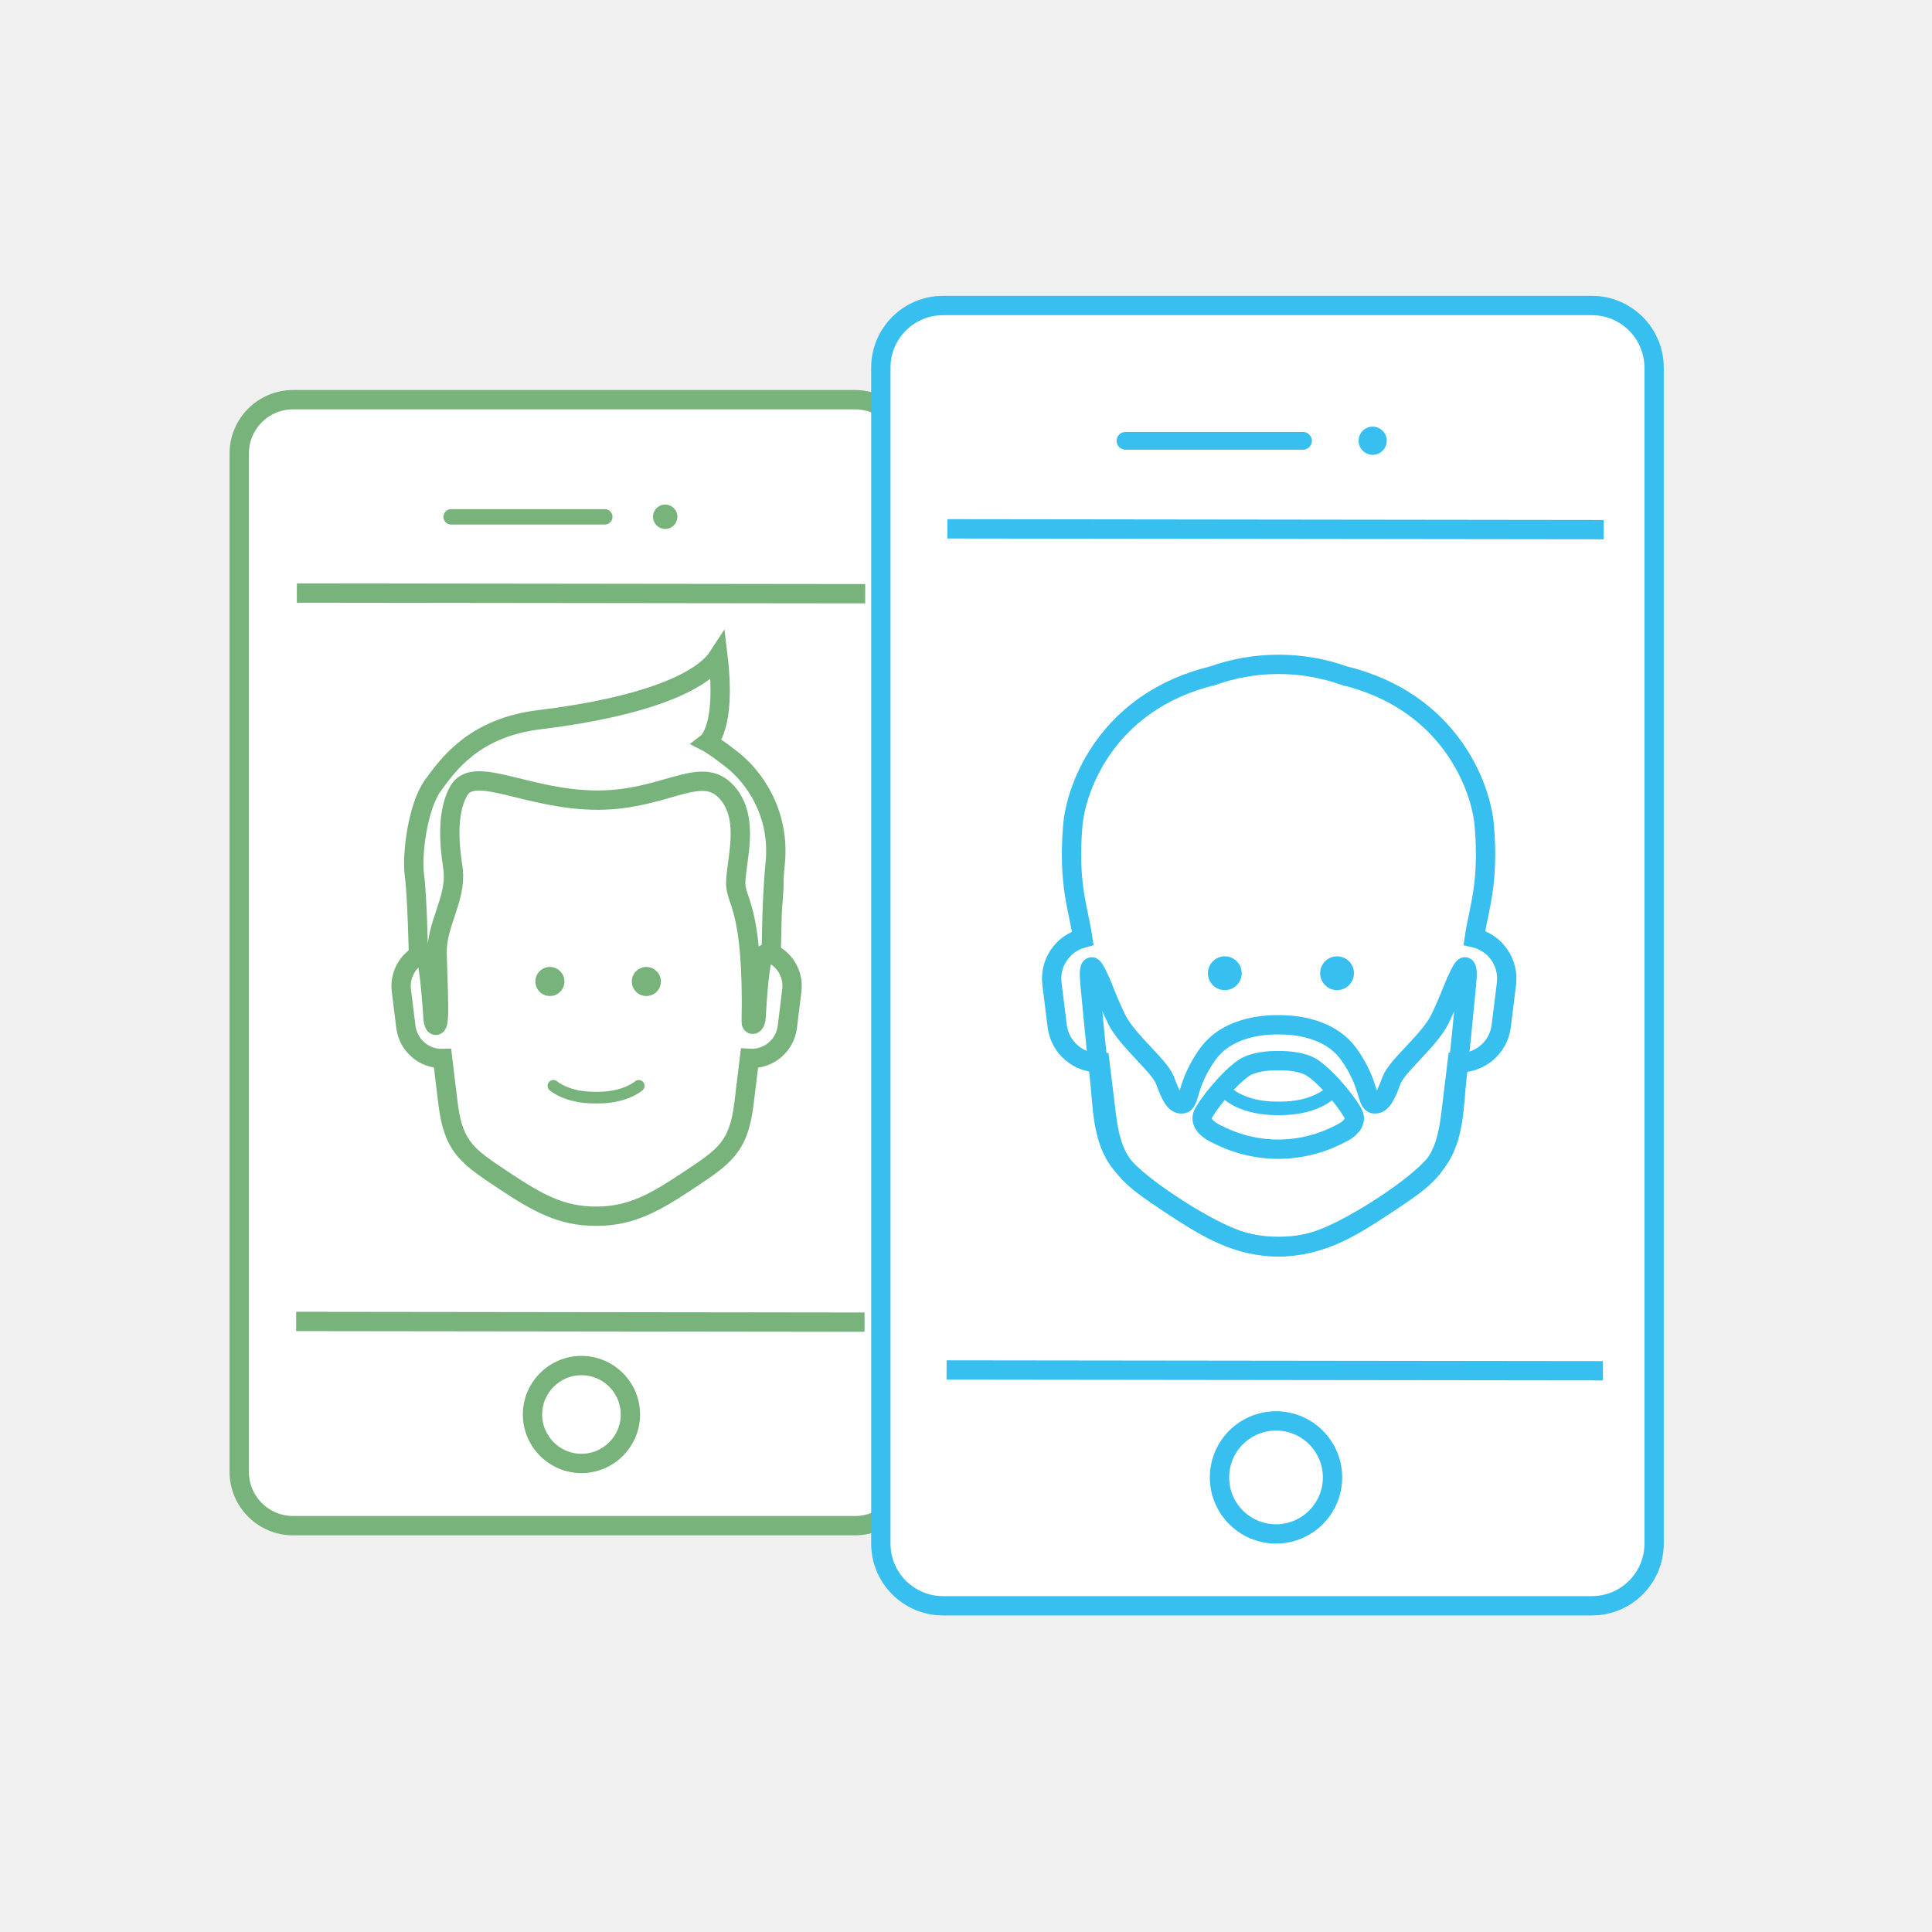
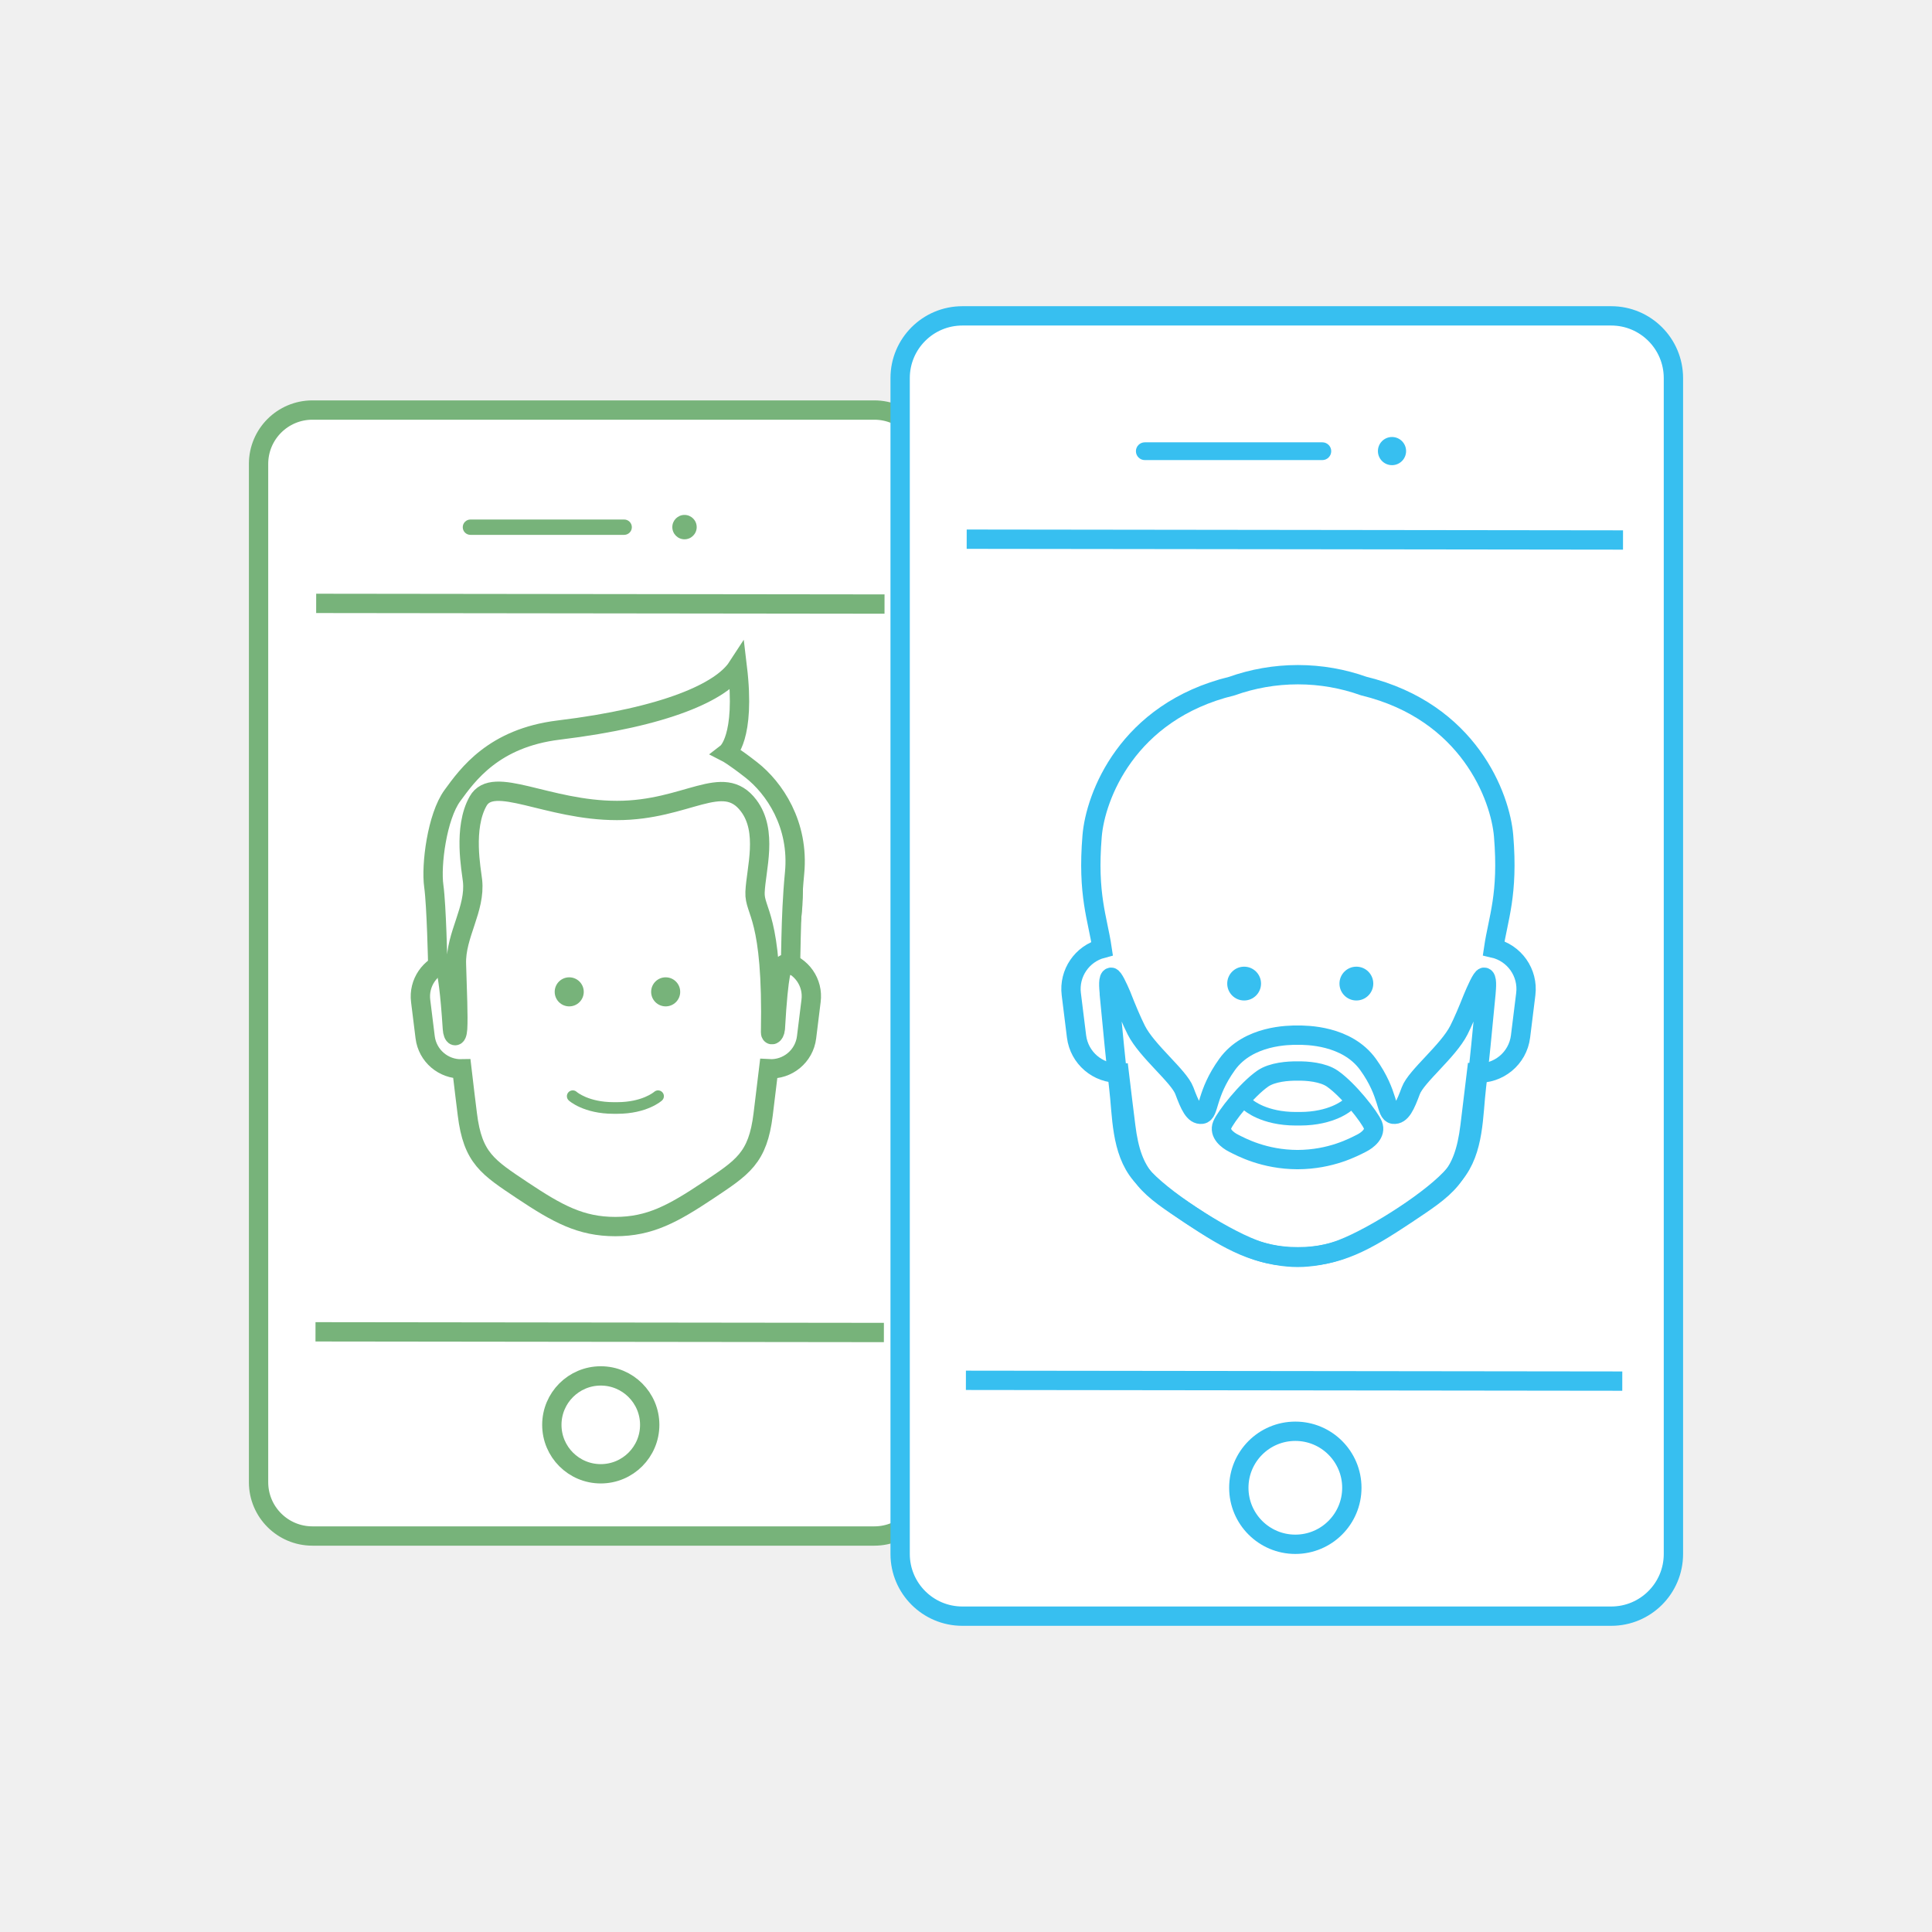
- <svg xmlns="http://www.w3.org/2000/svg" version="1.1" id="Laag_1" x="0px" y="0px" width="100px" height="100px" viewBox="126 253 100 100" enable-background="new 126 253 100 100" xml:space="preserve">
+ <svg xmlns="http://www.w3.org/2000/svg" version="1.1" id="Laag_1" x="0px" y="0px" width="100px" height="100px" viewBox="0 0 100 100" enable-background="new 0 0 100 100" xml:space="preserve">
  <g>
    <g>
-       <path fill="#FFFFFF" stroke="#77B37A" stroke-miterlimit="10" d="M170.254,273.687h-29.083c-1.54,0-2.788,1.249-2.788,2.787    v52.707c0,1.539,1.248,2.787,2.788,2.787h29.085c1.539,0,2.786-1.248,2.786-2.787v-52.706    C173.042,274.936,171.794,273.687,170.254,273.687z" />
-       <path fill="#FFFFFF" stroke="#77B37A" stroke-miterlimit="10" d="M170.75,321.434l-29.42-0.036" />
-       <path fill="#FFFFFF" stroke="#77B37A" stroke-miterlimit="10" d="M141.365,283.696l29.418,0.035" />
-       <path fill="#77B37A" d="M157.704,279.752c0,0.221-0.179,0.397-0.397,0.397h-7.958c-0.219,0-0.398-0.177-0.398-0.397l0,0    c0-0.22,0.18-0.398,0.398-0.398h7.958C157.525,279.354,157.704,279.532,157.704,279.752L157.704,279.752z" />
-       <circle fill="#77B37A" cx="160.43" cy="279.747" r="0.631" />
-       <circle fill="none" stroke="#77B37A" stroke-miterlimit="10" cx="156.096" cy="326.214" r="2.533" />
+       <path fill="#FFFFFF" stroke="#77B37A" stroke-miterlimit="10" d="M45.254,21.224H16.171c-1.54,0-2.788,1.248-2.788,2.787v52.707    c0,1.539,1.248,2.786,2.788,2.786h29.085c1.539,0,2.786-1.247,2.786-2.786V24.011C48.042,22.472,46.794,21.224,45.254,21.224z" />
+       <path fill="#FFFFFF" stroke="#77B37A" stroke-miterlimit="10" d="M45.75,68.97l-29.42-0.035" />
+       <path fill="#FFFFFF" stroke="#77B37A" stroke-miterlimit="10" d="M16.365,31.231l29.418,0.035" />
+       <path fill="#77B37A" d="M32.704,27.288c0,0.221-0.179,0.396-0.397,0.396H24.35c-0.22,0-0.398-0.176-0.398-0.396l0,0    c0-0.22,0.18-0.398,0.398-0.398h7.957C32.525,26.89,32.704,27.068,32.704,27.288L32.704,27.288z" />
+       <circle fill="#77B37A" cx="35.43" cy="27.283" r="0.631" />
+       <circle fill="none" stroke="#77B37A" stroke-miterlimit="10" cx="31.096" cy="73.75" r="2.533" />
    </g>
    <g>
      <g>
        <g id="BALD_5_">
-           <path fill="none" stroke="#77B37A" stroke-miterlimit="10" d="M165.562,302.225c0.196-1.327,0.657-2.378,0.441-4.99      c-0.145-1.73-1.542-5.531-6.223-6.671c-0.915-0.325-1.902-0.505-2.929-0.505c-1.028,0-2.014,0.18-2.93,0.505      c-4.679,1.14-6.076,4.94-6.221,6.671c-0.217,2.624,0.249,3.67,0.443,5.006c-0.887,0.238-1.485,1.095-1.368,2.031l0.234,1.88      c0.12,0.963,0.951,1.661,1.899,1.636c0.112,0.962,0.216,1.787,0.286,2.355c0.278,2.271,1.058,2.738,2.859,3.942      c1.802,1.199,3.004,1.866,4.796,1.866c1.794,0,2.995-0.667,4.798-1.866c1.801-1.204,2.58-1.671,2.858-3.942      c0.069-0.568,0.172-1.396,0.287-2.36c0.973,0.059,1.839-0.646,1.96-1.631l0.232-1.88      C167.108,303.314,166.48,302.437,165.562,302.225z" />
+           <path fill="none" stroke="#77B37A" stroke-miterlimit="10" d="M40.562,49.761c0.195-1.326,0.656-2.377,0.44-4.99      c-0.146-1.729-1.542-5.53-6.224-6.67c-0.914-0.325-1.901-0.506-2.928-0.506c-1.029,0-2.015,0.181-2.931,0.506      c-4.679,1.14-6.075,4.939-6.221,6.67c-0.218,2.625,0.249,3.671,0.442,5.007c-0.887,0.237-1.484,1.095-1.367,2.03l0.233,1.881      c0.12,0.963,0.951,1.66,1.899,1.636c0.111,0.962,0.216,1.787,0.285,2.354c0.279,2.271,1.059,2.738,2.859,3.942      c1.803,1.199,3.004,1.866,4.797,1.866s2.994-0.667,4.797-1.866c1.801-1.204,2.58-1.671,2.858-3.942      c0.069-0.567,0.172-1.396,0.287-2.359c0.974,0.059,1.839-0.646,1.96-1.631l0.232-1.881      C42.107,50.851,41.48,49.974,40.562,49.761z" />
        </g>
-         <circle fill="#77B37A" enable-background="new    " cx="154.463" cy="303.802" r="0.752" />
-         <circle fill="#77B37A" enable-background="new    " cx="159.455" cy="303.802" r="0.752" />
+         <circle fill="#77B37A" cx="29.463" cy="51.338" r="0.752" />
+         <circle fill="#77B37A" cx="34.455" cy="51.338" r="0.752" />
        <g>
-           <path fill="#77B37A" d="M156.942,310.114h-0.178c-1.55,0-2.292-0.66-2.322-0.689c-0.124-0.111-0.133-0.302-0.02-0.425      s0.304-0.133,0.427-0.022c0.004,0.006,0.616,0.533,1.915,0.533h0.178c1.298,0,1.91-0.527,1.918-0.533      c0.122-0.11,0.312-0.101,0.424,0.022c0.114,0.123,0.105,0.313-0.019,0.425C159.235,309.454,158.492,310.114,156.942,310.114z" />
+           <path fill="#77B37A" d="M31.941,57.65h-0.178c-1.55,0-2.291-0.66-2.322-0.689c-0.123-0.11-0.133-0.302-0.02-0.425      s0.305-0.133,0.428-0.021c0.004,0.006,0.615,0.533,1.914,0.533h0.178c1.299,0,1.91-0.527,1.918-0.533      c0.123-0.11,0.312-0.102,0.425,0.021c0.114,0.123,0.104,0.312-0.019,0.425C34.234,56.99,33.492,57.65,31.941,57.65z" />
        </g>
      </g>
      <g id="snit_-_3_1_">
-         <path fill="#FFFFFF" stroke="#77B37A" stroke-miterlimit="10" d="M147.658,302.393c0,0-0.064-3.061-0.205-4.068     c-0.152-1.077,0.167-3.594,0.962-4.681c0.793-1.088,2.139-2.984,5.504-3.392c5.567-0.676,8.429-1.994,9.245-3.247     c0.437,3.666-0.533,4.419-0.533,4.419s0.336,0.172,1.255,0.89c1.181,0.924,2.487,2.813,2.241,5.343     c-0.235,2.423-0.167,4.763-0.235,4.772c-0.066,0.008-0.26-0.114-0.325-0.034c-0.067,0.082-0.261,0.225-0.436,3.32     c-0.041,0.359-0.251,0.37-0.247,0.192c0.121-6.098-0.849-6.219-0.803-7.268c0.051-1.199,0.677-3.141-0.333-4.477     c-1.337-1.765-3.179,0.253-6.812,0.253c-3.634,0-6.406-1.871-7.191-0.481c-0.785,1.388-0.347,3.565-0.289,4.106     c0.166,1.483-0.878,2.814-0.832,4.317c0.042,1.374,0.1,2.743,0.061,3.356c-0.035,0.542-0.245,0.414-0.271,0     c-0.248-3.882-0.535-3.403-0.535-3.403L147.658,302.393z" />
+         <path fill="#FFFFFF" stroke="#77B37A" stroke-miterlimit="10" d="M22.658,49.929c0,0-0.064-3.061-0.205-4.067     c-0.152-1.077,0.167-3.595,0.962-4.681c0.793-1.088,2.14-2.984,5.504-3.393c5.567-0.676,8.429-1.994,9.245-3.247     c0.438,3.666-0.533,4.419-0.533,4.419s0.336,0.172,1.256,0.891c1.18,0.924,2.486,2.812,2.24,5.343     c-0.234,2.423-0.167,4.763-0.234,4.772c-0.066,0.008-0.261-0.115-0.326-0.035c-0.066,0.082-0.26,0.226-0.436,3.32     c-0.041,0.359-0.251,0.37-0.247,0.192c0.121-6.099-0.849-6.22-0.803-7.269c0.051-1.199,0.677-3.141-0.333-4.477     c-1.337-1.766-3.18,0.253-6.812,0.253s-6.406-1.871-7.19-0.481c-0.785,1.389-0.347,3.565-0.289,4.106     c0.166,1.483-0.878,2.813-0.832,4.317c0.042,1.373,0.101,2.742,0.062,3.355c-0.035,0.542-0.246,0.414-0.271,0     c-0.248-3.882-0.535-3.402-0.535-3.402L22.658,49.929z" />
      </g>
    </g>
  </g>
  <g>
    <g>
-       <path fill="#FFFFFF" stroke="#37BFF0" stroke-miterlimit="10" d="M208.396,268.813h-33.584c-1.778,0-3.22,1.442-3.22,3.219v60.864    c0,1.777,1.441,3.219,3.22,3.219h33.586c1.777,0,3.218-1.441,3.218-3.219v-60.863    C211.615,270.256,210.174,268.813,208.396,268.813z" />
-       <path fill="#FFFFFF" stroke="#37BFF0" stroke-miterlimit="10" d="M208.969,323.95l-33.974-0.041" />
-       <path fill="#FFFFFF" stroke="#37BFF0" stroke-miterlimit="10" d="M175.036,280.372l33.971,0.042" />
-       <path fill="#37BFF0" d="M193.904,275.817c0,0.254-0.207,0.46-0.46,0.46h-9.189c-0.253,0-0.46-0.206-0.46-0.46l0,0    c0-0.254,0.207-0.459,0.46-0.459h9.189C193.697,275.358,193.904,275.563,193.904,275.817L193.904,275.817z" />
-       <circle fill="#37BFF0" cx="197.05" cy="275.812" r="0.729" />
-       <circle fill="none" stroke="#37BFF0" stroke-miterlimit="10" cx="192.046" cy="329.471" r="2.925" />
+       <path fill="#FFFFFF" stroke="#37BFF0" stroke-miterlimit="10" d="M83.396,16.349H49.812c-1.778,0-3.221,1.442-3.221,3.22v60.864    c0,1.776,1.441,3.219,3.221,3.219h33.586c1.776,0,3.218-1.441,3.218-3.219V19.569C86.615,17.792,85.174,16.349,83.396,16.349z" />
+       <path fill="#FFFFFF" stroke="#37BFF0" stroke-miterlimit="10" d="M83.969,71.486l-33.974-0.041" />
+       <path fill="#FFFFFF" stroke="#37BFF0" stroke-miterlimit="10" d="M50.036,27.908l33.971,0.042" />
+       <path fill="#37BFF0" d="M68.904,23.353c0,0.254-0.207,0.461-0.461,0.461h-9.188c-0.253,0-0.46-0.207-0.46-0.461l0,0    c0-0.254,0.207-0.459,0.46-0.459h9.188C68.697,22.894,68.904,23.099,68.904,23.353L68.904,23.353z" />
+       <circle fill="#37BFF0" cx="72.05" cy="23.348" r="0.729" />
+       <circle fill="none" stroke="#37BFF0" stroke-miterlimit="10" cx="67.046" cy="77.007" r="2.925" />
    </g>
    <g>
      <g id="BALD_6_">
-         <path fill="none" stroke="#37BFF0" stroke-miterlimit="10" d="M202.313,301.541c0.229-1.545,0.765-2.765,0.514-5.806     c-0.167-2.014-1.794-6.434-7.24-7.76c-1.065-0.379-2.213-0.588-3.408-0.588c-1.197,0-2.345,0.209-3.411,0.588     c-5.446,1.326-7.074,5.746-7.241,7.76c-0.253,3.054,0.287,4.271,0.516,5.823c-1.032,0.274-1.729,1.274-1.594,2.362l0.272,2.188     c0.139,1.121,1.107,1.933,2.211,1.903c0.133,1.12,0.254,2.081,0.335,2.743c0.325,2.643,1.231,3.186,3.327,4.584     c2.098,1.398,3.498,2.175,5.585,2.175c2.086,0,3.484-0.776,5.582-2.175c2.097-1.398,3.003-1.941,3.327-4.584     c0.081-0.663,0.2-1.626,0.334-2.749c1.133,0.067,2.14-0.753,2.281-1.897l0.271-2.188     C204.112,302.808,203.383,301.788,202.313,301.541z" />
+         <path fill="none" stroke="#37BFF0" stroke-miterlimit="10" d="M77.312,49.077c0.229-1.545,0.766-2.766,0.515-5.807     c-0.167-2.014-1.794-6.434-7.24-7.76c-1.065-0.379-2.213-0.588-3.407-0.588c-1.197,0-2.346,0.209-3.412,0.588     c-5.445,1.326-7.074,5.746-7.24,7.76c-0.254,3.055,0.287,4.271,0.516,5.824c-1.031,0.273-1.729,1.273-1.594,2.361l0.271,2.188     c0.139,1.121,1.107,1.934,2.211,1.903c0.133,1.12,0.254,2.081,0.336,2.743c0.324,2.643,1.23,3.186,3.326,4.584     c2.098,1.398,3.498,2.176,5.586,2.176c2.086,0,3.483-0.777,5.582-2.176c2.096-1.398,3.002-1.941,3.326-4.584     c0.081-0.663,0.2-1.626,0.334-2.749c1.133,0.067,2.141-0.753,2.281-1.897l0.271-2.188C79.111,50.345,78.383,49.324,77.312,49.077     z" />
      </g>
-       <circle fill="#37BFF0" enable-background="new    " cx="189.396" cy="303.374" r="0.875" />
-       <circle fill="#37BFF0" enable-background="new    " cx="195.206" cy="303.374" r="0.875" />
+       <circle fill="#37BFF0" cx="64.396" cy="50.91" r="0.875" />
+       <circle fill="#37BFF0" cx="70.206" cy="50.91" r="0.875" />
      <g>
-         <path fill="#37BFF0" d="M192.283,310.72h-0.207c-1.805,0-2.668-0.769-2.704-0.803c-0.144-0.129-0.153-0.351-0.022-0.494     s0.353-0.154,0.496-0.024c0.005,0.005,0.718,0.62,2.23,0.62h0.207c1.509,0,2.223-0.613,2.23-0.62     c0.143-0.13,0.365-0.119,0.495,0.024c0.131,0.144,0.121,0.365-0.021,0.494C194.951,309.951,194.085,310.72,192.283,310.72z" />
+         <path fill="#37BFF0" d="M67.283,58.257h-0.207c-1.805,0-2.668-0.77-2.704-0.804c-0.144-0.129-0.153-0.351-0.022-0.494     c0.131-0.143,0.354-0.153,0.496-0.024c0.006,0.006,0.719,0.621,2.23,0.621h0.207c1.509,0,2.223-0.613,2.23-0.621     c0.143-0.129,0.364-0.118,0.494,0.024c0.131,0.144,0.121,0.365-0.021,0.494C69.951,57.487,69.085,58.257,67.283,58.257z" />
      </g>
    </g>
    <g id="brd_-_4_3_">
-       <path fill="none" stroke="#37BFF0" stroke-miterlimit="10" d="M201.815,303.044c-0.118,0-0.417,0.681-0.593,1.105    c-0.242,0.612-0.496,1.209-0.709,1.631c-0.559,1.102-2.205,2.384-2.487,3.134s-0.501,1.272-0.904,1.222    c-0.405-0.051-0.203-1.036-1.314-2.579c-1.1-1.522-3.203-1.515-3.646-1.514c-0.441-0.001-2.547-0.009-3.646,1.514    c-1.111,1.543-0.91,2.528-1.314,2.579c-0.403,0.051-0.623-0.472-0.904-1.222c-0.283-0.75-1.931-2.032-2.487-3.134    c-0.236-0.465-0.52-1.143-0.783-1.819c-0.176-0.411-0.413-0.917-0.516-0.917c-0.17,0-0.125,0.52-0.093,0.85    c0,0.006-0.004,0.01-0.004,0.016c0.167,1.773,0.368,3.812,0.488,4.811c0.178,1.467,0.103,3.287,1.14,4.525    c1.035,1.238,4.061,3.189,5.814,3.867c1.106,0.43,2.163,0.432,2.305,0.432c0.143,0.002,1.197-0.002,2.304-0.432    c1.753-0.678,4.779-2.629,5.815-3.867s0.961-3.059,1.137-4.525c0.121-1,0.326-3.052,0.492-4.831    C201.941,303.56,201.984,303.044,201.815,303.044z M195.472,311.635c-0.395,0.199-1.574,0.843-3.311,0.849    c-1.735-0.006-2.915-0.649-3.311-0.849c-0.32-0.16-0.764-0.513-0.588-0.942c0.178-0.431,1.267-1.821,2.093-2.398    c0.497-0.346,1.33-0.405,1.806-0.396c0.478-0.01,1.31,0.05,1.805,0.396c0.828,0.577,1.916,1.968,2.094,2.398    C196.235,311.122,195.792,311.475,195.472,311.635z" />
+       <path fill="none" stroke="#37BFF0" stroke-miterlimit="10" d="M76.814,50.58c-0.117,0-0.416,0.681-0.592,1.104    c-0.242,0.613-0.496,1.209-0.709,1.632c-0.56,1.102-2.205,2.384-2.488,3.134c-0.281,0.75-0.5,1.271-0.903,1.223    c-0.405-0.052-0.203-1.037-1.313-2.58c-1.101-1.521-3.203-1.515-3.646-1.514c-0.441-0.001-2.547-0.009-3.646,1.514    c-1.111,1.543-0.91,2.528-1.313,2.58c-0.403,0.051-0.623-0.473-0.904-1.223c-0.282-0.75-1.931-2.032-2.487-3.134    c-0.235-0.466-0.52-1.144-0.783-1.819c-0.176-0.411-0.412-0.917-0.516-0.917c-0.17,0-0.125,0.521-0.093,0.851    c0,0.006-0.004,0.01-0.004,0.016c0.167,1.773,0.368,3.812,0.487,4.811c0.179,1.467,0.104,3.287,1.141,4.525    c1.035,1.238,4.061,3.189,5.814,3.867c1.105,0.43,2.162,0.432,2.305,0.432c0.143,0.002,1.197-0.002,2.304-0.432    c1.753-0.678,4.779-2.629,5.815-3.867c1.035-1.238,0.961-3.059,1.137-4.525c0.121-1,0.326-3.052,0.492-4.83    C76.941,51.097,76.984,50.58,76.814,50.58z M70.473,59.171c-0.396,0.199-1.574,0.844-3.312,0.85    c-1.735-0.006-2.915-0.649-3.312-0.85c-0.32-0.16-0.764-0.513-0.588-0.941c0.178-0.432,1.268-1.821,2.094-2.398    c0.496-0.346,1.33-0.404,1.806-0.396c0.478-0.01,1.31,0.051,1.805,0.396c0.828,0.577,1.916,1.969,2.095,2.398    C71.234,58.658,70.792,59.011,70.473,59.171z" />
    </g>
  </g>
</svg>
